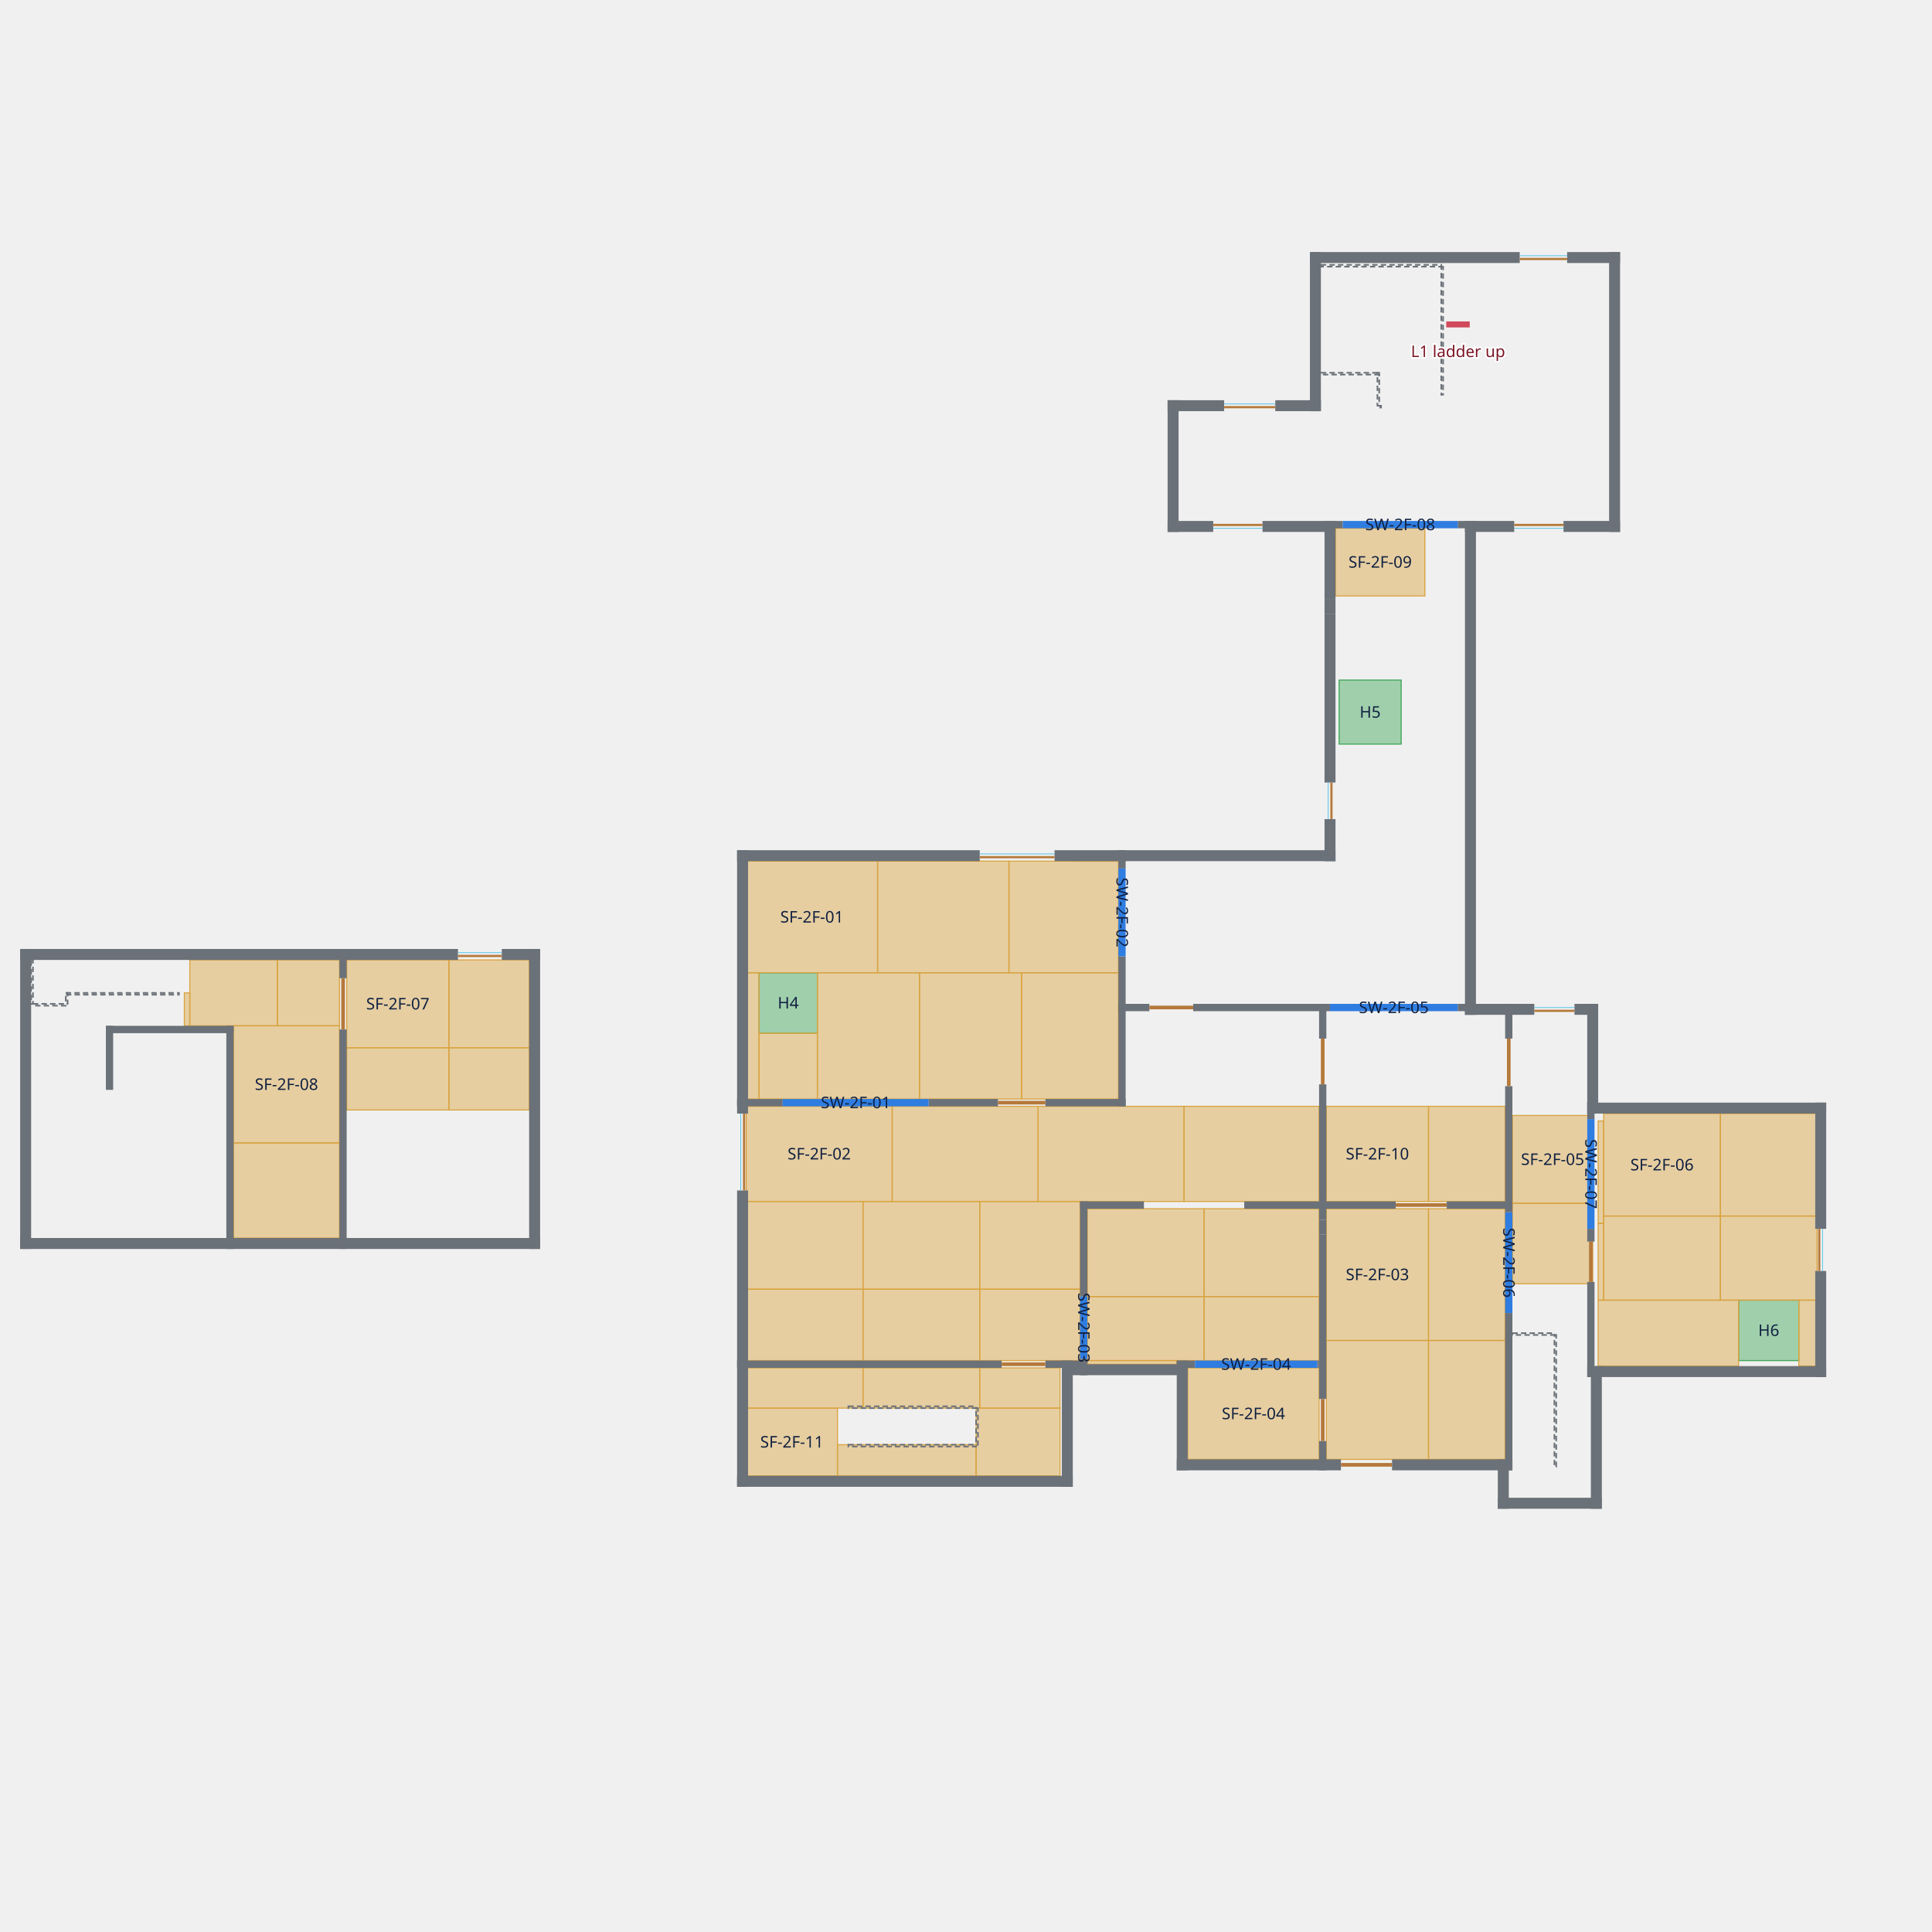
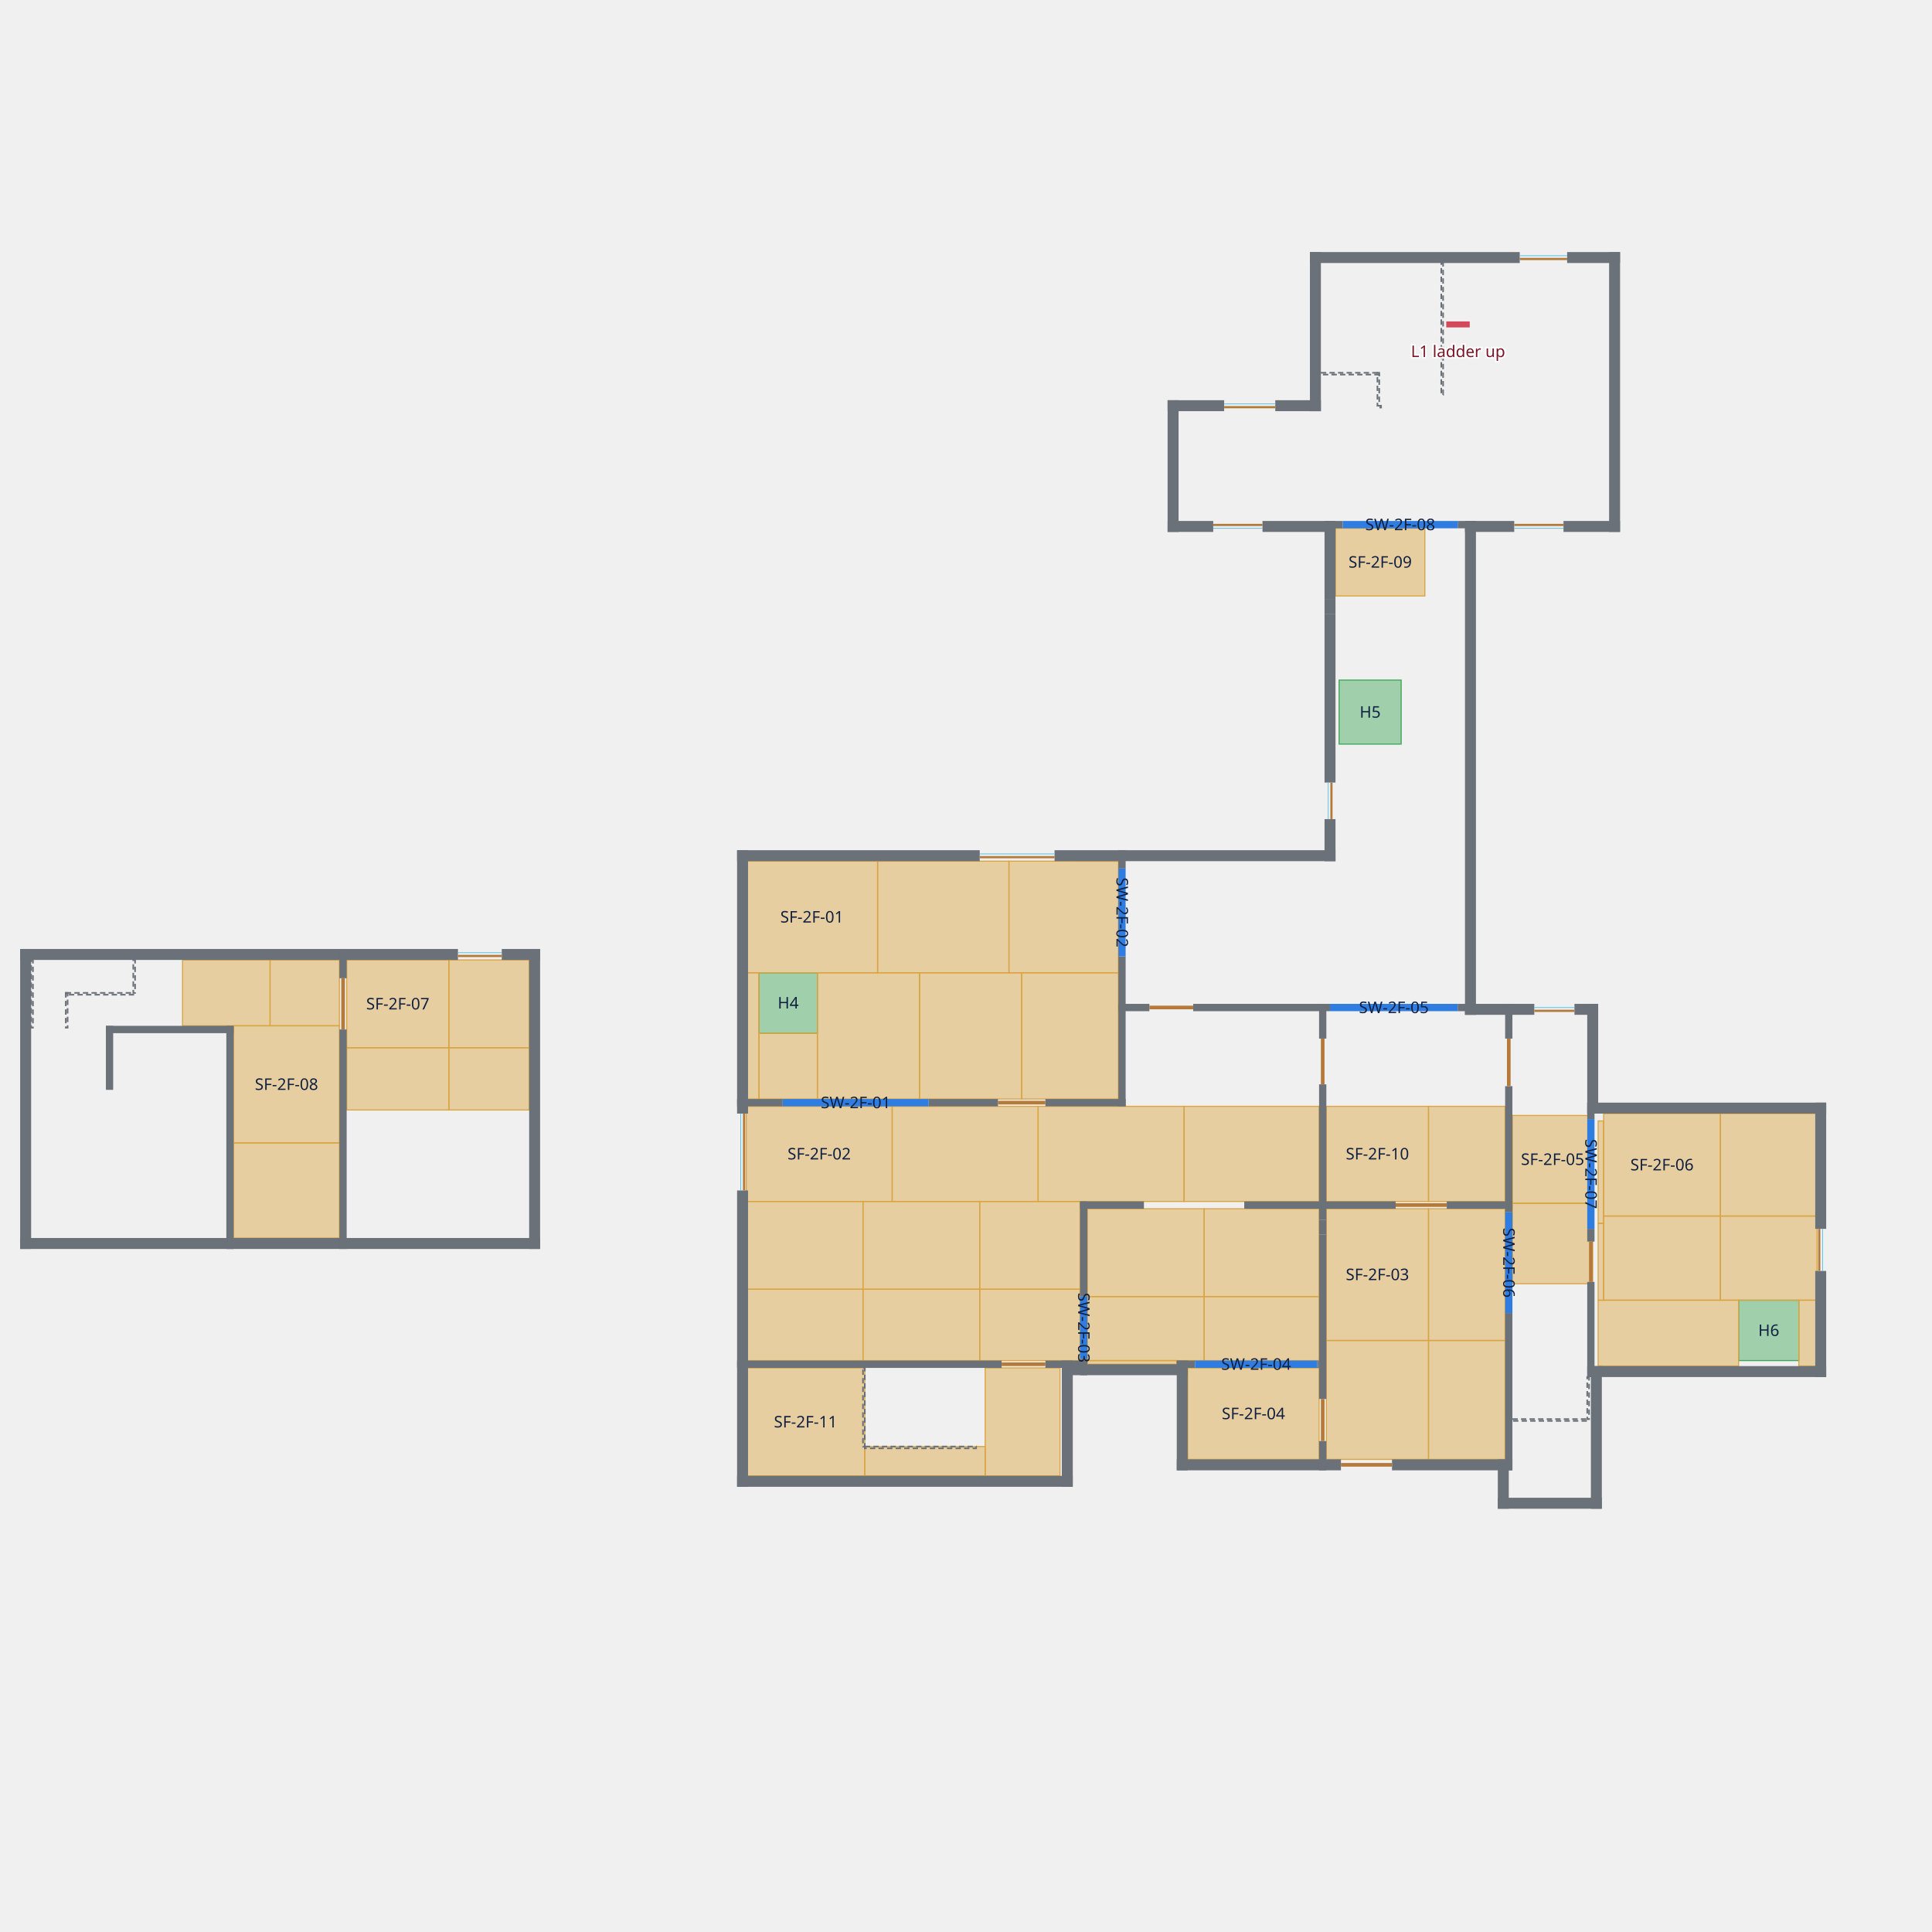
<svg xmlns="http://www.w3.org/2000/svg" data-generator="tools/mapgen" viewBox="0 0 361.244 361.244" width="1024" height="1024">
  <style>text{font:3px sans-serif;fill:#102040;text-anchor:middle;dominant-baseline:middle}text.rooms{font:bold 4px sans-serif;fill:#7a1f5c}text.stairs{fill:#7a1424;paint-order:stroke;stroke:#fff;stroke-width:0.6px}</style>
  <rect class="floors" x="141.92" y="181.89" width="10.92" height="11.29" fill="#3fa75a" fill-opacity="0.45" stroke="#3fa75a" stroke-width="0.2" />
  <rect class="floors" x="250.39" y="127.16" width="11.6" height="11.97" fill="#3fa75a" fill-opacity="0.45" stroke="#3fa75a" stroke-width="0.2" />
  <rect class="floors" x="325.09" y="243.11" width="11.26" height="11.29" fill="#3fa75a" fill-opacity="0.45" stroke="#3fa75a" stroke-width="0.2" />
  <rect class="floors" x="139.53" y="161.02" width="24.56" height="20.86" fill="#d9a441" fill-opacity="0.45" stroke="#d9a441" stroke-width="0.2" />
  <rect class="floors" x="164.09" y="161.02" width="24.56" height="20.86" fill="#d9a441" fill-opacity="0.45" stroke="#d9a441" stroke-width="0.2" />
  <rect class="floors" x="188.65" y="161.02" width="20.47" height="20.86" fill="#d9a441" fill-opacity="0.45" stroke="#d9a441" stroke-width="0.2" />
  <rect class="floors" x="139.53" y="181.89" width="2.39" height="23.6" fill="#d9a441" fill-opacity="0.45" stroke="#d9a441" stroke-width="0.2" />
  <rect class="floors" x="152.83" y="181.89" width="19.1" height="23.6" fill="#d9a441" fill-opacity="0.45" stroke="#d9a441" stroke-width="0.2" />
  <rect class="floors" x="171.93" y="181.89" width="19.1" height="23.6" fill="#d9a441" fill-opacity="0.45" stroke="#d9a441" stroke-width="0.2" />
  <rect class="floors" x="191.04" y="181.89" width="18.08" height="23.6" fill="#d9a441" fill-opacity="0.45" stroke="#d9a441" stroke-width="0.2" />
  <rect class="floors" x="141.92" y="193.18" width="10.92" height="12.31" fill="#d9a441" fill-opacity="0.45" stroke="#d9a441" stroke-width="0.2" />
  <rect class="floors" x="200.93" y="160" width="8.19" height="1.03" fill="#d9a441" fill-opacity="0.45" stroke="#d9a441" stroke-width="0.2" />
  <rect class="floors" x="139.53" y="206.86" width="27.29" height="17.79" fill="#d9a441" fill-opacity="0.45" stroke="#d9a441" stroke-width="0.2" />
  <rect class="floors" x="166.82" y="206.86" width="27.29" height="17.79" fill="#d9a441" fill-opacity="0.45" stroke="#d9a441" stroke-width="0.2" />
  <rect class="floors" x="194.11" y="206.86" width="27.29" height="17.79" fill="#d9a441" fill-opacity="0.45" stroke="#d9a441" stroke-width="0.2" />
  <rect class="floors" x="221.39" y="206.86" width="25.24" height="17.79" fill="#d9a441" fill-opacity="0.45" stroke="#d9a441" stroke-width="0.2" />
  <rect class="floors" x="139.53" y="224.64" width="21.83" height="16.42" fill="#d9a441" fill-opacity="0.45" stroke="#d9a441" stroke-width="0.2" />
  <rect class="floors" x="161.36" y="224.64" width="21.83" height="16.42" fill="#d9a441" fill-opacity="0.45" stroke="#d9a441" stroke-width="0.2" />
  <rect class="floors" x="183.19" y="224.64" width="18.76" height="16.42" fill="#d9a441" fill-opacity="0.45" stroke="#d9a441" stroke-width="0.2" />
  <rect class="floors" x="139.53" y="241.06" width="21.83" height="13.34" fill="#d9a441" fill-opacity="0.45" stroke="#d9a441" stroke-width="0.2" />
  <rect class="floors" x="161.36" y="241.06" width="21.83" height="13.34" fill="#d9a441" fill-opacity="0.45" stroke="#d9a441" stroke-width="0.2" />
  <rect class="floors" x="183.19" y="241.06" width="18.76" height="13.34" fill="#d9a441" fill-opacity="0.45" stroke="#d9a441" stroke-width="0.2" />
  <rect class="floors" x="203.32" y="226.01" width="21.83" height="16.42" fill="#d9a441" fill-opacity="0.45" stroke="#d9a441" stroke-width="0.2" />
  <rect class="floors" x="225.15" y="226.01" width="21.49" height="16.42" fill="#d9a441" fill-opacity="0.45" stroke="#d9a441" stroke-width="0.2" />
  <rect class="floors" x="203.32" y="242.43" width="21.83" height="11.97" fill="#d9a441" fill-opacity="0.45" stroke="#d9a441" stroke-width="0.2" />
  <rect class="floors" x="225.15" y="242.43" width="21.49" height="11.97" fill="#d9a441" fill-opacity="0.45" stroke="#d9a441" stroke-width="0.2" />
  <rect class="floors" x="203.32" y="254.4" width="16.71" height="0.68" fill="#d9a441" fill-opacity="0.45" stroke="#d9a441" stroke-width="0.2" />
  <rect class="floors" x="248" y="226.01" width="19.1" height="24.63" fill="#d9a441" fill-opacity="0.45" stroke="#d9a441" stroke-width="0.2" />
  <rect class="floors" x="267.1" y="226.01" width="14.33" height="24.63" fill="#d9a441" fill-opacity="0.45" stroke="#d9a441" stroke-width="0.2" />
  <rect class="floors" x="248" y="250.64" width="19.1" height="22.23" fill="#d9a441" fill-opacity="0.45" stroke="#d9a441" stroke-width="0.2" />
  <rect class="floors" x="267.1" y="250.64" width="14.33" height="22.23" fill="#d9a441" fill-opacity="0.45" stroke="#d9a441" stroke-width="0.2" />
  <rect class="floors" x="281.43" y="264.32" width="0.34" height="9.23" fill="#d9a441" fill-opacity="0.45" stroke="#d9a441" stroke-width="0.2" />
  <rect class="floors" x="222.08" y="255.77" width="24.56" height="17.1" fill="#d9a441" fill-opacity="0.45" stroke="#d9a441" stroke-width="0.2" />
  <rect class="floors" x="282.79" y="208.57" width="15.01" height="16.42" fill="#d9a441" fill-opacity="0.45" stroke="#d9a441" stroke-width="0.2" />
  <rect class="floors" x="282.79" y="224.98" width="15.01" height="15.05" fill="#d9a441" fill-opacity="0.45" stroke="#d9a441" stroke-width="0.2" />
  <rect class="floors" x="299.85" y="208.22" width="21.83" height="19.15" fill="#d9a441" fill-opacity="0.45" stroke="#d9a441" stroke-width="0.2" />
  <rect class="floors" x="321.68" y="208.22" width="18.08" height="19.15" fill="#d9a441" fill-opacity="0.45" stroke="#d9a441" stroke-width="0.2" />
  <rect class="floors" x="299.85" y="227.38" width="21.83" height="15.73" fill="#d9a441" fill-opacity="0.45" stroke="#d9a441" stroke-width="0.2" />
  <rect class="floors" x="321.68" y="227.38" width="18.08" height="15.73" fill="#d9a441" fill-opacity="0.45" stroke="#d9a441" stroke-width="0.2" />
  <rect class="floors" x="298.82" y="243.11" width="26.26" height="12.31" fill="#d9a441" fill-opacity="0.45" stroke="#d9a441" stroke-width="0.2" />
  <rect class="floors" x="336.34" y="243.11" width="3.41" height="12.31" fill="#d9a441" fill-opacity="0.45" stroke="#d9a441" stroke-width="0.2" />
  <rect class="floors" x="298.82" y="209.59" width="1.02" height="19.15" fill="#d9a441" fill-opacity="0.45" stroke="#d9a441" stroke-width="0.2" />
  <rect class="floors" x="298.82" y="228.75" width="1.02" height="14.37" fill="#d9a441" fill-opacity="0.45" stroke="#d9a441" stroke-width="0.2" />
  <rect class="floors" x="64.83" y="179.49" width="19.1" height="16.42" fill="#d9a441" fill-opacity="0.45" stroke="#d9a441" stroke-width="0.2" />
  <rect class="floors" x="83.93" y="179.49" width="15.01" height="16.42" fill="#d9a441" fill-opacity="0.45" stroke="#d9a441" stroke-width="0.2" />
  <rect class="floors" x="64.83" y="195.91" width="19.1" height="11.63" fill="#d9a441" fill-opacity="0.45" stroke="#d9a441" stroke-width="0.2" />
  <rect class="floors" x="83.93" y="195.91" width="15.01" height="11.63" fill="#d9a441" fill-opacity="0.45" stroke="#d9a441" stroke-width="0.2" />
-   <rect class="floors" x="35.49" y="179.49" width="16.37" height="12.31" fill="#d9a441" fill-opacity="0.45" stroke="#d9a441" stroke-width="0.2" />
-   <rect class="floors" x="51.87" y="179.49" width="11.6" height="12.31" fill="#d9a441" fill-opacity="0.45" stroke="#d9a441" stroke-width="0.2" />
+   <rect class="floors" x="34.13" y="179.49" width="16.37" height="12.31" fill="#d9a441" fill-opacity="0.45" stroke="#d9a441" stroke-width="0.2" />
+   <rect class="floors" x="50.5" y="179.49" width="12.96" height="12.31" fill="#d9a441" fill-opacity="0.45" stroke="#d9a441" stroke-width="0.2" />
  <rect class="floors" x="43.68" y="191.81" width="19.78" height="21.89" fill="#d9a441" fill-opacity="0.45" stroke="#d9a441" stroke-width="0.2" />
  <rect class="floors" x="43.68" y="213.7" width="19.78" height="17.79" fill="#d9a441" fill-opacity="0.45" stroke="#d9a441" stroke-width="0.2" />
-   <rect class="floors" x="34.47" y="185.65" width="1.02" height="6.16" fill="#d9a441" fill-opacity="0.45" stroke="#d9a441" stroke-width="0.2" />
  <rect class="floors" x="249.71" y="98.77" width="16.71" height="12.66" fill="#d9a441" fill-opacity="0.45" stroke="#d9a441" stroke-width="0.2" />
  <rect class="floors" x="248" y="206.86" width="19.1" height="17.79" fill="#d9a441" fill-opacity="0.45" stroke="#d9a441" stroke-width="0.2" />
  <rect class="floors" x="267.1" y="206.86" width="14.33" height="17.79" fill="#d9a441" fill-opacity="0.45" stroke="#d9a441" stroke-width="0.2" />
-   <rect class="floors" x="139.53" y="255.77" width="21.83" height="7.52" fill="#d9a441" fill-opacity="0.45" stroke="#d9a441" stroke-width="0.2" />
-   <rect class="floors" x="161.36" y="255.77" width="21.83" height="7.52" fill="#d9a441" fill-opacity="0.45" stroke="#d9a441" stroke-width="0.2" />
-   <rect class="floors" x="183.19" y="255.77" width="15.01" height="7.52" fill="#d9a441" fill-opacity="0.45" stroke="#d9a441" stroke-width="0.2" />
-   <rect class="floors" x="139.53" y="263.29" width="17.06" height="12.66" fill="#d9a441" fill-opacity="0.45" stroke="#d9a441" stroke-width="0.2" />
-   <rect class="floors" x="182.51" y="263.29" width="15.69" height="12.66" fill="#d9a441" fill-opacity="0.45" stroke="#d9a441" stroke-width="0.2" />
-   <rect class="floors" x="156.58" y="270.13" width="25.92" height="5.81" fill="#d9a441" fill-opacity="0.45" stroke="#d9a441" stroke-width="0.2" />
+   <rect class="floors" x="139.53" y="255.77" width="22.17" height="20.18" fill="#d9a441" fill-opacity="0.45" stroke="#d9a441" stroke-width="0.2" />
+   <rect class="floors" x="184.21" y="255.77" width="13.99" height="20.18" fill="#d9a441" fill-opacity="0.45" stroke="#d9a441" stroke-width="0.2" />
+   <rect class="floors" x="161.7" y="270.47" width="22.51" height="5.47" fill="#d9a441" fill-opacity="0.45" stroke="#d9a441" stroke-width="0.2" />
  <rect class="stairs" x="270.57" y="60.25" width="4.09" height="0.82" fill="#d1495b" stroke="#d1495b" stroke-width="0.3" />
-   <rect class="walls" x="246.98" y="49.52" width="22.51" height="0.34" fill="none" stroke="#6b7178" stroke-width="0.3" stroke-dasharray="1 0.6" />
-   <rect class="walls" x="282.79" y="249.27" width="7.85" height="0.34" fill="none" stroke="#6b7178" stroke-width="0.3" stroke-dasharray="1 0.6" />
-   <rect class="walls" x="12.3" y="185.65" width="0.34" height="2.05" fill="none" stroke="#6b7178" stroke-width="0.3" stroke-dasharray="1 0.6" />
-   <rect class="walls" x="182.51" y="263.29" width="0.34" height="6.84" fill="none" stroke="#6b7178" stroke-width="0.3" stroke-dasharray="1 0.6" />
-   <rect class="walls" x="269.49" y="49.86" width="0.34" height="23.94" fill="none" stroke="#6b7178" stroke-width="0.3" stroke-dasharray="1 0.6" />
-   <rect class="walls" x="290.64" y="249.61" width="0.34" height="24.63" fill="none" stroke="#6b7178" stroke-width="0.3" stroke-dasharray="1 0.6" />
-   <rect class="walls" x="158.63" y="262.95" width="23.88" height="0.34" fill="none" stroke="#6b7178" stroke-width="0.3" stroke-dasharray="1 0.6" />
  <rect class="walls" x="246.98" y="69.7" width="10.92" height="0.34" fill="none" stroke="#6b7178" stroke-width="0.3" stroke-dasharray="1 0.6" />
  <rect class="walls" x="257.89" y="75.86" width="0.34" height="0.34" fill="none" stroke="#6b7178" stroke-width="0.3" stroke-dasharray="1 0.6" />
-   <rect class="walls" x="12.3" y="185.65" width="21.15" height="0.34" fill="none" stroke="#6b7178" stroke-width="0.3" stroke-dasharray="1 0.6" />
-   <rect class="walls" x="6.16" y="187.7" width="6.14" height="0.34" fill="none" stroke="#6b7178" stroke-width="0.3" stroke-dasharray="1 0.6" />
-   <rect class="walls" x="158.63" y="270.13" width="23.88" height="0.34" fill="none" stroke="#6b7178" stroke-width="0.3" stroke-dasharray="1 0.6" />
-   <rect class="walls" x="5.82" y="179.49" width="0.34" height="8.21" fill="none" stroke="#6b7178" stroke-width="0.3" stroke-dasharray="1 0.6" />
+   <rect class="walls" x="269.49" y="49.18" width="0.34" height="24.63" fill="none" stroke="#6b7178" stroke-width="0.3" stroke-dasharray="1 0.6" />
+   <rect class="walls" x="296.78" y="257.48" width="0.34" height="7.87" fill="none" stroke="#6b7178" stroke-width="0.3" stroke-dasharray="1 0.6" />
+   <rect class="walls" x="12.3" y="185.65" width="12.62" height="0.34" fill="none" stroke="#6b7178" stroke-width="0.3" stroke-dasharray="1 0.6" />
+   <rect class="walls" x="282.79" y="265.34" width="13.99" height="0.34" fill="none" stroke="#6b7178" stroke-width="0.3" stroke-dasharray="1 0.6" />
+   <rect class="walls" x="161.7" y="270.47" width="20.81" height="0.34" fill="none" stroke="#6b7178" stroke-width="0.3" stroke-dasharray="1 0.6" />
+   <rect class="walls" x="5.82" y="179.49" width="0.34" height="12.66" fill="none" stroke="#6b7178" stroke-width="0.3" stroke-dasharray="1 0.6" />
+   <rect class="walls" x="161.36" y="255.77" width="0.34" height="14.71" fill="none" stroke="#6b7178" stroke-width="0.3" stroke-dasharray="1 0.6" />
  <rect class="walls" x="257.55" y="69.7" width="0.34" height="6.16" fill="none" stroke="#6b7178" stroke-width="0.3" stroke-dasharray="1 0.6" />
+   <rect class="walls" x="12.3" y="185.65" width="0.34" height="6.5" fill="none" stroke="#6b7178" stroke-width="0.3" stroke-dasharray="1 0.6" />
+   <rect class="walls" x="24.92" y="179.49" width="0.34" height="6.16" fill="none" stroke="#6b7178" stroke-width="0.3" stroke-dasharray="1 0.6" />
  <rect class="walls" x="3.77" y="177.44" width="81.86" height="2.05" fill="#6b7178" />
  <rect class="walls" x="93.82" y="177.44" width="7.16" height="2.05" fill="#6b7178" />
  <rect class="walls" x="137.82" y="205.49" width="8.53" height="1.37" fill="#6b7178" />
  <rect class="walls" x="173.64" y="205.49" width="12.96" height="1.37" fill="#6b7178" />
  <rect class="walls" x="195.47" y="205.49" width="15.01" height="1.37" fill="#6b7178" />
  <rect class="walls" x="296.78" y="206.17" width="44.68" height="2.05" fill="#6b7178" />
  <rect class="walls" x="137.82" y="254.4" width="49.46" height="1.37" fill="#6b7178" />
  <rect class="walls" x="195.47" y="254.4" width="7.85" height="1.37" fill="#6b7178" />
  <rect class="walls" x="198.54" y="255.08" width="23.54" height="2.05" fill="#6b7178" />
  <rect class="walls" x="220.03" y="254.4" width="3.41" height="1.37" fill="#6b7178" />
  <rect class="walls" x="246.29" y="254.4" width="0.34" height="1.37" fill="#6b7178" />
  <rect class="walls" x="296.78" y="255.43" width="44.68" height="2.05" fill="#6b7178" />
  <rect class="walls" x="137.82" y="275.95" width="62.76" height="2.05" fill="#6b7178" />
  <rect class="walls" x="137.82" y="158.97" width="45.37" height="2.05" fill="#6b7178" />
  <rect class="walls" x="197.18" y="158.97" width="52.53" height="2.05" fill="#6b7178" />
  <rect class="walls" x="3.77" y="231.48" width="97.21" height="2.05" fill="#6b7178" />
  <rect class="walls" x="244.93" y="47.13" width="39.23" height="2.05" fill="#6b7178" />
  <rect class="walls" x="293.02" y="47.13" width="9.89" height="2.05" fill="#6b7178" />
  <rect class="walls" x="209.11" y="187.7" width="5.8" height="1.37" fill="#6b7178" />
  <rect class="walls" x="223.1" y="187.7" width="25.58" height="1.37" fill="#6b7178" />
  <rect class="walls" x="272.56" y="187.7" width="3.41" height="1.37" fill="#6b7178" />
  <rect class="walls" x="273.92" y="187.7" width="12.96" height="2.05" fill="#6b7178" />
  <rect class="walls" x="294.39" y="187.7" width="4.43" height="2.05" fill="#6b7178" />
  <rect class="walls" x="201.95" y="224.64" width="11.94" height="1.37" fill="#6b7178" />
  <rect class="walls" x="232.65" y="224.64" width="28.31" height="1.37" fill="#6b7178" />
  <rect class="walls" x="270.51" y="224.64" width="12.28" height="1.37" fill="#6b7178" />
  <rect class="walls" x="220.03" y="272.87" width="30.7" height="2.05" fill="#6b7178" />
  <rect class="walls" x="260.28" y="272.87" width="22.51" height="2.05" fill="#6b7178" />
  <rect class="walls" x="218.32" y="97.41" width="8.53" height="2.05" fill="#6b7178" />
  <rect class="walls" x="236.06" y="97.41" width="13.64" height="2.05" fill="#6b7178" />
  <rect class="walls" x="247.66" y="97.41" width="3.41" height="1.37" fill="#6b7178" />
  <rect class="walls" x="272.56" y="97.41" width="3.41" height="1.37" fill="#6b7178" />
  <rect class="walls" x="273.92" y="97.41" width="9.21" height="2.05" fill="#6b7178" />
  <rect class="walls" x="292.34" y="97.41" width="10.57" height="2.05" fill="#6b7178" />
  <rect class="walls" x="19.8" y="191.81" width="23.88" height="1.37" fill="#6b7178" />
  <rect class="walls" x="280.06" y="280.05" width="19.44" height="2.05" fill="#6b7178" />
  <rect class="walls" x="218.32" y="74.83" width="10.57" height="2.05" fill="#6b7178" />
  <rect class="walls" x="238.45" y="74.83" width="8.53" height="2.05" fill="#6b7178" />
  <rect class="walls" x="273.92" y="97.41" width="2.05" height="92.35" fill="#6b7178" />
  <rect class="walls" x="281.43" y="187.7" width="1.36" height="6.5" fill="#6b7178" />
  <rect class="walls" x="281.43" y="203.09" width="1.36" height="23.6" fill="#6b7178" />
  <rect class="walls" x="281.43" y="245.51" width="1.36" height="29.41" fill="#6b7178" />
  <rect class="walls" x="280.06" y="272.87" width="2.05" height="9.23" fill="#6b7178" />
  <rect class="walls" x="244.93" y="47.13" width="2.05" height="29.76" fill="#6b7178" />
  <rect class="walls" x="247.66" y="97.41" width="2.05" height="14.71" fill="#6b7178" />
  <rect class="walls" x="247.66" y="112.11" width="2.05" height="2.74" fill="#6b7178" />
  <rect class="walls" x="247.66" y="114.85" width="2.05" height="31.47" fill="#6b7178" />
  <rect class="walls" x="247.66" y="153.16" width="2.05" height="7.87" fill="#6b7178" />
  <rect class="walls" x="246.64" y="187.7" width="1.36" height="6.5" fill="#6b7178" />
  <rect class="walls" x="246.64" y="202.75" width="1.36" height="25.31" fill="#6b7178" />
  <rect class="walls" x="246.64" y="228.06" width="1.36" height="2.74" fill="#6b7178" />
  <rect class="walls" x="246.64" y="230.8" width="1.36" height="30.78" fill="#6b7178" />
  <rect class="walls" x="246.64" y="269.45" width="1.36" height="5.47" fill="#6b7178" />
  <rect class="walls" x="296.78" y="187.7" width="2.05" height="20.52" fill="#6b7178" />
  <rect class="walls" x="296.78" y="206.17" width="1.36" height="3.08" fill="#6b7178" />
  <rect class="walls" x="296.78" y="229.77" width="1.36" height="2.39" fill="#6b7178" />
  <rect class="walls" x="296.78" y="239.69" width="1.36" height="17.79" fill="#6b7178" />
  <rect class="walls" x="297.46" y="255.43" width="2.05" height="26.68" fill="#6b7178" />
  <rect class="walls" x="98.94" y="177.44" width="2.05" height="56.09" fill="#6b7178" />
  <rect class="walls" x="3.77" y="177.44" width="2.05" height="56.09" fill="#6b7178" />
  <rect class="walls" x="63.46" y="177.44" width="1.36" height="5.47" fill="#6b7178" />
  <rect class="walls" x="63.46" y="192.49" width="1.36" height="41.04" fill="#6b7178" />
  <rect class="walls" x="300.87" y="47.13" width="2.05" height="52.33" fill="#6b7178" />
  <rect class="walls" x="137.82" y="158.97" width="2.05" height="49.25" fill="#6b7178" />
  <rect class="walls" x="137.82" y="222.59" width="2.05" height="55.41" fill="#6b7178" />
  <rect class="walls" x="42.32" y="191.81" width="1.36" height="41.73" fill="#6b7178" />
  <rect class="walls" x="201.95" y="224.64" width="1.36" height="17.79" fill="#6b7178" />
  <rect class="walls" x="201.95" y="254.06" width="1.36" height="3.08" fill="#6b7178" />
  <rect class="walls" x="209.11" y="158.97" width="1.36" height="3.42" fill="#6b7178" />
  <rect class="walls" x="209.11" y="178.81" width="1.36" height="28.05" fill="#6b7178" />
  <rect class="walls" x="339.41" y="206.17" width="2.05" height="23.6" fill="#6b7178" />
  <rect class="walls" x="339.41" y="237.64" width="2.05" height="19.84" fill="#6b7178" />
  <rect class="walls" x="218.32" y="74.83" width="2.05" height="24.63" fill="#6b7178" />
  <rect class="walls" x="198.54" y="254.4" width="2.05" height="23.6" fill="#6b7178" />
  <rect class="walls" x="220.03" y="254.4" width="2.05" height="20.52" fill="#6b7178" />
  <rect class="walls" x="19.8" y="191.81" width="1.36" height="11.97" fill="#6b7178" />
  <rect class="panels" x="146.35" y="205.49" width="27.29" height="1.37" fill="#2f7de1" />
  <rect class="panels" x="209.11" y="162.39" width="1.36" height="16.42" fill="#2f7de1" />
  <rect class="panels" x="201.95" y="242.43" width="1.36" height="11.63" fill="#2f7de1" />
  <rect class="panels" x="223.44" y="254.4" width="22.85" height="1.37" fill="#2f7de1" />
  <rect class="panels" x="248.68" y="187.7" width="23.88" height="1.37" fill="#2f7de1" />
  <rect class="panels" x="281.43" y="226.69" width="1.36" height="18.81" fill="#2f7de1" />
  <rect class="panels" x="296.78" y="209.25" width="1.36" height="20.52" fill="#2f7de1" />
  <rect class="panels" x="251.07" y="97.41" width="21.49" height="1.37" fill="#2f7de1" />
  <rect class="openings" x="85.64" y="178.54" width="8.19" height="0.41" fill="#b5793a" />
  <rect class="openings" x="85.64" y="178.06" width="8.19" height="0.14" fill="#4fc3e8" />
  <rect class="openings" x="186.6" y="205.83" width="8.87" height="0.68" fill="#b5793a" />
  <rect class="openings" x="187.28" y="254.74" width="8.19" height="0.68" fill="#b5793a" />
  <rect class="openings" x="183.19" y="160.07" width="13.99" height="0.41" fill="#b5793a" />
  <rect class="openings" x="183.19" y="159.59" width="13.99" height="0.14" fill="#4fc3e8" />
  <rect class="openings" x="284.16" y="48.22" width="8.87" height="0.41" fill="#b5793a" />
  <rect class="openings" x="284.16" y="47.74" width="8.87" height="0.14" fill="#4fc3e8" />
  <rect class="openings" x="214.91" y="188.04" width="8.19" height="0.68" fill="#b5793a" />
  <rect class="openings" x="286.89" y="188.8" width="7.5" height="0.41" fill="#b5793a" />
  <rect class="openings" x="286.89" y="188.32" width="7.5" height="0.14" fill="#4fc3e8" />
  <rect class="openings" x="260.96" y="224.98" width="9.55" height="0.68" fill="#b5793a" />
  <rect class="openings" x="250.73" y="273.55" width="9.55" height="0.68" fill="#b5793a" />
  <rect class="openings" x="226.85" y="97.95" width="9.21" height="0.41" fill="#b5793a" />
  <rect class="openings" x="226.85" y="98.71" width="9.21" height="0.14" fill="#4fc3e8" />
  <rect class="openings" x="283.13" y="97.95" width="9.21" height="0.41" fill="#b5793a" />
  <rect class="openings" x="283.13" y="98.71" width="9.21" height="0.14" fill="#4fc3e8" />
  <rect class="openings" x="228.9" y="75.93" width="9.55" height="0.41" fill="#b5793a" />
  <rect class="openings" x="228.9" y="75.45" width="9.55" height="0.14" fill="#4fc3e8" />
  <rect class="openings" x="281.77" y="194.2" width="0.68" height="8.89" fill="#b5793a" />
  <rect class="openings" x="248.75" y="146.32" width="0.41" height="6.84" fill="#b5793a" />
  <rect class="openings" x="248.27" y="146.32" width="0.14" height="6.84" fill="#4fc3e8" />
  <rect class="openings" x="246.98" y="194.2" width="0.68" height="8.55" fill="#b5793a" />
  <rect class="openings" x="246.98" y="261.58" width="0.68" height="7.87" fill="#b5793a" />
  <rect class="openings" x="297.12" y="232.17" width="0.68" height="7.52" fill="#b5793a" />
  <rect class="openings" x="63.81" y="182.91" width="0.68" height="9.58" fill="#b5793a" />
  <rect class="openings" x="138.92" y="208.22" width="0.41" height="14.37" fill="#b5793a" />
  <rect class="openings" x="138.44" y="208.22" width="0.14" height="14.37" fill="#4fc3e8" />
  <rect class="openings" x="339.96" y="229.77" width="0.41" height="7.87" fill="#b5793a" />
  <rect class="openings" x="340.71" y="229.77" width="0.14" height="7.87" fill="#4fc3e8" />
  <text class="labels floors" x="147.38" y="187.53">H4</text>
  <text class="labels floors" x="256.19" y="133.15">H5</text>
  <text class="labels floors" x="330.72" y="248.76">H6</text>
  <text class="labels floors" x="151.81" y="171.46">SF-2F-01</text>
  <text class="labels floors" x="153.17" y="215.75">SF-2F-02</text>
  <text class="labels floors" x="257.55" y="238.32">SF-2F-03</text>
  <text class="labels floors" x="234.36" y="264.32">SF-2F-04</text>
  <text class="labels floors" x="290.3" y="216.78">SF-2F-05</text>
  <text class="labels floors" x="310.76" y="217.8">SF-2F-06</text>
  <text class="labels floors" x="74.38" y="187.7">SF-2F-07</text>
  <text class="labels floors" x="53.57" y="202.75">SF-2F-08</text>
  <text class="labels floors" x="258.06" y="105.1">SF-2F-09</text>
  <text class="labels floors" x="257.55" y="215.75">SF-2F-10</text>
-   <text class="labels floors" x="148.06" y="269.62">SF-2F-11</text>
+   <text class="labels floors" x="150.62" y="265.86">SF-2F-11</text>
  <text class="labels stairs" x="272.62" y="65.72">L1 ladder up</text>
  <text class="labels" x="160" y="206.17">SW-2F-01</text>
  <text class="labels" x="209.8" y="170.6" transform="rotate(90 209.8 170.6)">SW-2F-02</text>
  <text class="labels" x="202.63" y="248.24" transform="rotate(90 202.63 248.24)">SW-2F-03</text>
  <text class="labels" x="234.87" y="255.08">SW-2F-04</text>
  <text class="labels" x="260.62" y="188.39">SW-2F-05</text>
  <text class="labels" x="282.11" y="236.1" transform="rotate(90 282.11 236.1)">SW-2F-06</text>
  <text class="labels" x="297.46" y="219.51" transform="rotate(90 297.46 219.51)">SW-2F-07</text>
  <text class="labels" x="261.81" y="98.09">SW-2F-08</text>
  <text class="rooms" x="34.64" y="205.66" />
  <text class="rooms" x="81.71" y="205.32" />
  <text class="rooms" x="174.49" y="183.09" />
  <text class="rooms" x="171.42" y="230.29" />
  <text class="rooms" x="227.36" y="207.37" />
  <text class="rooms" x="224.98" y="240.2" />
  <text class="rooms" x="234.19" y="264.15" />
  <text class="rooms" x="264.54" y="249.44" />
  <text class="rooms" x="264.54" y="207.03" />
  <text class="rooms" x="242.37" y="174.19" />
  <text class="rooms" x="261.81" y="129.04" />
  <text class="rooms" x="266.93" y="79.45" />
-   <text class="rooms" x="289.78" y="217.29" />
-   <text class="rooms" x="294.22" y="263.12" />
+   <text class="rooms" x="289.78" y="214.55" />
+   <text class="rooms" x="289.78" y="268.94" />
  <text class="rooms" x="318.78" y="231.65" />
-   <text class="rooms" x="169.04" y="259.7" />
+   <text class="rooms" x="158.12" y="265.86" />
</svg>
